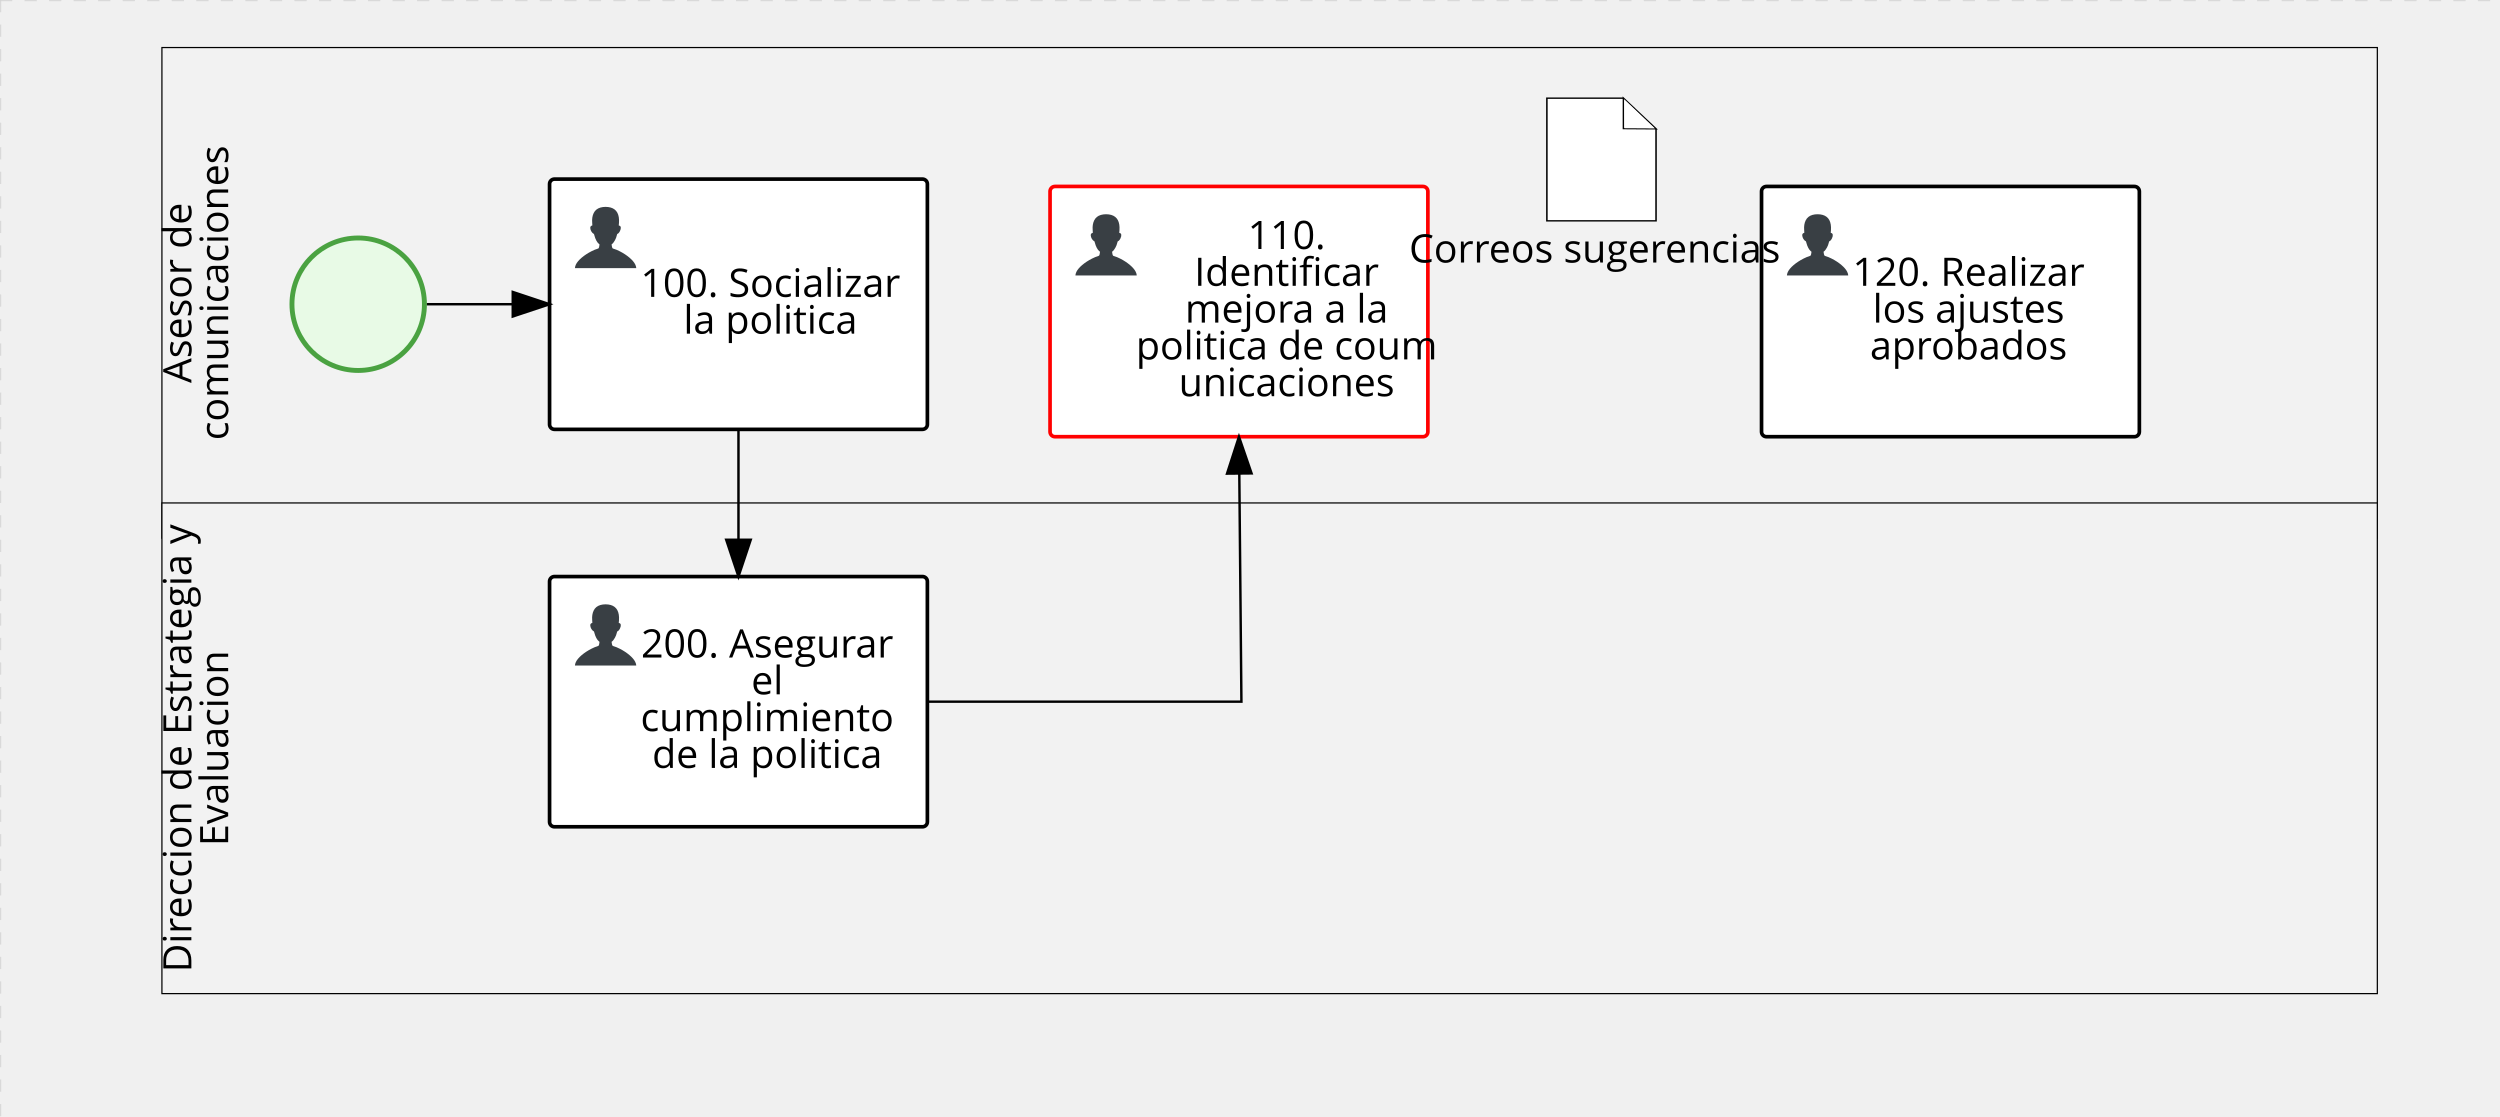
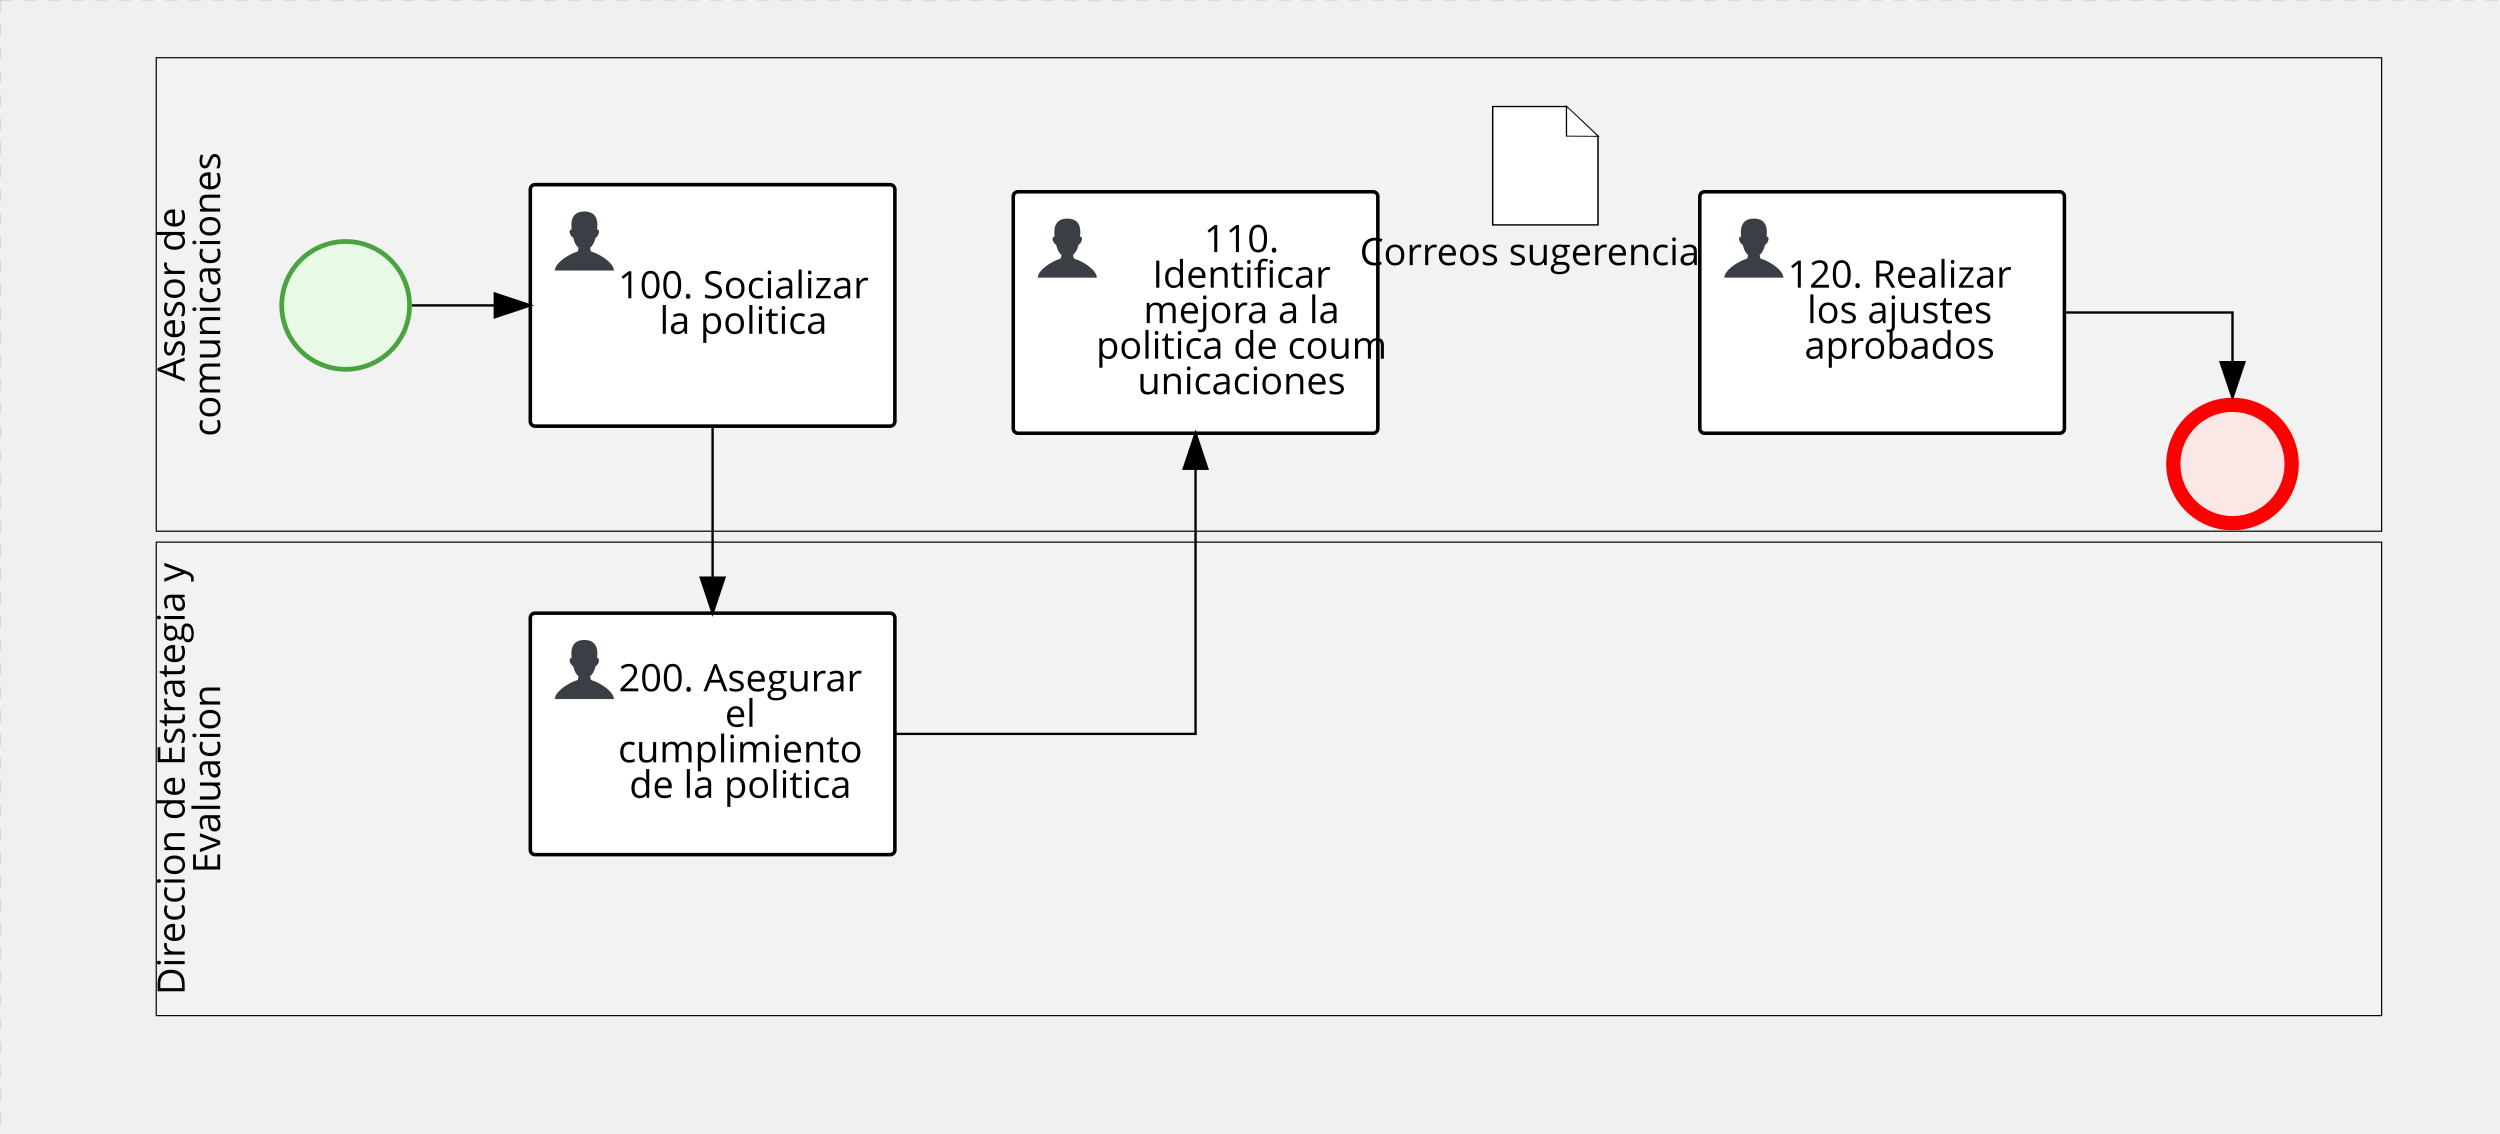
- <svg xmlns="http://www.w3.org/2000/svg" version="1.1" width="1019" height="455" viewBox="0 0 1019 455">
+ <svg xmlns="http://www.w3.org/2000/svg" version="1.1" width="1056" height="479" viewBox="0 0 1056 479">
  <defs />
  <g transform="matrix(1,0,0,1,0,0)">
    <g>
      <g>
        <g>
          <path fill="none" stroke="#d3d3d3" paint-order="fill stroke markers" d=" M 0 0 L 1200 0" stroke-miterlimit="10" stroke-opacity="0.8" stroke-dasharray="5" />
        </g>
        <g>
          <path fill="none" stroke="#d3d3d3" paint-order="fill stroke markers" d=" M 0 0 L 0 800" stroke-miterlimit="10" stroke-opacity="0.8" stroke-dasharray="5" />
        </g>
      </g>
-       <g id="_683E4396-24D7-4638-881C-E2183E5F51CE" bpmn2nodeid="_683E4396-24D7-4638-881C-E2183E5F51CE" transform="matrix(1,0,0,1,66,19.3793)">
+       <g id="_683E4396-24D7-4638-881C-E2183E5F51CE" bpmn2nodeid="_683E4396-24D7-4638-881C-E2183E5F51CE" transform="matrix(1,0,0,1,66,24.3793)">
        <g>
          <path fill="none" stroke="none" />
        </g>
        <g transform="matrix(1,0,0,1,0,0)">
-           <path fill="#f2f2f2" stroke="none" id="_683E4396-24D7-4638-881C-E2183E5F51CE?shapeType=BACKGROUND" paint-order="stroke fill markers" d=" M 0 0 L 903 0 L 903 200 L 0 200 L 0 0 Z Z" />
-         </g>
-         <g transform="matrix(1,0,0,1,0,0)">
-           <path fill="none" stroke="rgb(0,0,0)" id="_683E4396-24D7-4638-881C-E2183E5F51CE?shapeType=BORDER&amp;renderType=STROKE" paint-order="fill stroke markers" d=" M 0 0 L 903 0 L 903 200 L 0 200 L 0 0 Z Z" stroke-miterlimit="10" stroke-width="0.5" stroke-dasharray="" />
+           <path fill="#f2f2f2" stroke="none" id="_683E4396-24D7-4638-881C-E2183E5F51CE?shapeType=BACKGROUND" paint-order="stroke fill markers" d=" M 0 0 L 940 0 L 940 200 L 0 200 L 0 0 Z Z" />
+         </g>
+         <g transform="matrix(1,0,0,1,0,0)">
+           <path fill="none" stroke="rgb(0,0,0)" id="_683E4396-24D7-4638-881C-E2183E5F51CE?shapeType=BORDER&amp;renderType=STROKE" paint-order="fill stroke markers" d=" M 0 0 L 940 0 L 940 200 L 0 200 L 0 0 Z Z" stroke-miterlimit="10" stroke-width="0.5" stroke-dasharray="" />
        </g>
        <g transform="matrix(-1.8369701987210297e-16,-1,1,-1.8369701987210297e-16,0,160.0625)">
          <text fill="#000000" stroke="none" font-family="Open Sans" font-size="12pt" font-style="normal" font-weight="normal" text-decoration="normal" x="60.062" y="12" text-anchor="middle" dominant-baseline="alphabetic">     Asesor de      </text>
          <text fill="#000000" stroke="none" font-family="Open Sans" font-size="12pt" font-style="normal" font-weight="normal" text-decoration="normal" x="60.062" y="27" text-anchor="middle" dominant-baseline="alphabetic">comunicaciones</text>
        </g>
        <g id="_9BCE6AD8-8F45-4A36-9950-3890EF6B08EC" bpmn2nodeid="_9BCE6AD8-8F45-4A36-9950-3890EF6B08EC" transform="matrix(1,0,0,1,52,76.6207)">
          <g>
            <path fill="none" stroke="none" />
          </g>
          <g transform="matrix(0.125,0,0,0.125,0,0)">
            <g transform="matrix(1,0,0,1,0,0)">
              <path fill="#e8fae6" stroke="none" id="_9BCE6AD8-8F45-4A36-9950-3890EF6B08EC?shapeType=BACKGROUND" paint-order="stroke fill markers" d=" M 0 0 M 444 224 C 444 263.9 434.2 300.8 414.4 334.5 C 394.7 368.2 368 394.9 334.4 414.5 C 300.8 434.1 263.9 444 224 444 C 184.1 444 147.2 434.2 113.5 414.4 C 79.8 394.7 53.1 368 33.5 334.4 C 13.9 300.8 4 263.9 4 224 C 4 184.1 13.8 147.2 33.6 113.5 C 53.4 79.8 80.1 53.1 113.6 33.5 C 147.1 13.9 184.1 4 224 4 C 263.9 4 300.8 13.8 334.5 33.6 C 368.2 53.4 394.9 80.1 414.5 113.6 C 434.1 147.1 444 184.1 444 224 Z" />
            </g>
            <g>
              <g transform="matrix(1,0,0,1,0,0)">
                <g transform="matrix(1,0,0,1,0,0)">
                  <path fill="rgb(74,162,65)" stroke="none" id="_9BCE6AD8-8F45-4A36-9950-3890EF6B08EC?shapeType=BORDER&amp;renderType=FILL" paint-order="stroke fill markers" d=" M 0 0 M 224 0 C 100.3 0 0 100.3 0 224 C 0 347.7 100.3 448 224 448 C 347.7 448 448 347.7 448 224 C 448 100.3 347.7 0 224 0 Z M 0 0 M 224 432 C 109.1 432 16 338.9 16 224 C 16 109.1 109.1 16 224 16 C 338.9 16 432 109.1 432 224 C 432 338.9 338.9 432 224 432 Z" />
                </g>
              </g>
            </g>
          </g>
          <g transform="matrix(1,0,0,1,28,61)" />
        </g>
        <g id="_7D7F32C1-9C47-42F1-9FDC-F3C386D269F0" bpmn2nodeid="_7D7F32C1-9C47-42F1-9FDC-F3C386D269F0" transform="matrix(1,0,0,1,158,53.6207)">
          <g>
            <path fill="none" stroke="none" />
          </g>
          <g transform="matrix(1,0,0,1,0,0)">
            <path fill="#ffffff" stroke="none" id="_7D7F32C1-9C47-42F1-9FDC-F3C386D269F0?shapeType=BACKGROUND" paint-order="stroke fill markers" d=" M 2 0 L 152 0 L 152 0 A 2 2 0 0 1 154 2 L 154 100 L 154 100 A 2 2 0 0 1 152 102 L 2 102 L 2 102 A 2 2 0 0 1 0 100 L 0 2 L 0 2 A 2 2 0 0 1 2 0 Z" />
          </g>
          <g transform="matrix(1,0,0,1,0,0)">
            <path fill="none" stroke="rgb(0,0,0)" id="_7D7F32C1-9C47-42F1-9FDC-F3C386D269F0?shapeType=BORDER&amp;renderType=STROKE" paint-order="fill stroke markers" d=" M 2 0 L 152 0 L 152 0 A 2 2 0 0 1 154 2 L 154 100 L 154 100 A 2 2 0 0 1 152 102 L 2 102 L 2 102 A 2 2 0 0 1 0 100 L 0 2 L 0 2 A 2 2 0 0 1 2 0 Z" stroke-miterlimit="10" stroke-width="1.5" stroke-dasharray="" />
          </g>
          <g>
            <g transform="matrix(0.06,0,0,0.06,9.4,9.4)">
              <g transform="matrix(1,0,0,1,0,0)">
                <path fill="#393f44" stroke="none" id="_7D7F32C1-9C47-42F1-9FDC-F3C386D269F0_task__RvU5__iZSm" paint-order="stroke fill markers" d=" M 0 0 M 16 445.21 C 16 440.869 18.784 431.129 22.001 424.217 C 35.768 394.64 77.283 359.28 129 333.084 C 144.516 325.224 157.347 319.964 167.807 317.174 C 171.932 316.074 175.729 314.414 176.525 313.363 C 178.894 310.234 180.914 302.908 181.727 294.5 L 182.5 286.5 L 178.507 283.455 C 166.303 274.146 154.284 251.678 148.04 226.5 C 145.611 216.707 145.056 215.462 142.984 215.158 C 141.703 214.97 138.083 212.243 134.939 209.099 C 123.233 197.393 116.891 177.376 121.44 166.49 C 123.002 162.751 128.155 159.01 131.75 159.004 C 134.448 159 134.471 158.603 132.914 138.788 C 130.927 113.496 134.279 92.265 143.132 74.076 C 152.232 55.38 167.569 42.882 189.049 36.66 C 210.203 30.532 237.797 30.532 258.951 36.66 C 300.042 48.563 318.958 83.806 314.955 141 C 314.32 150.075 313.624 157.788 313.409 158.14 C 313.194 158.493 314.575 159.073 316.479 159.43 C 328.929 161.766 330.986 177.018 321.496 196.621 C 316.903 206.109 309.357 214.508 304.817 215.185 C 303.023 215.453 302.293 217.146 299.943 226.5 C 296.659 239.567 294.474 245.305 287.948 257.995 C 282.491 268.606 273.035 281.109 268.108 284.229 L 264.871 286.278 L 265.518 292.889 C 266.345 301.33 268.639 309.871 270.877 312.837 C 272.067 314.415 275.002 315.79 280.063 317.139 C 291.069 320.075 303.617 325.274 321 334.102 C 369.815 358.891 410.848 393.758 425.032 422.5 C 429.07 430.682 432 440.232 432 445.21 L 432 448 L 224 448 L 16 448 L 16 445.21 Z" />
              </g>
            </g>
          </g>
          <g transform="matrix(1,0,0,1,4.04,13.68)">
            <g transform="matrix(0.04,0,0,0.04,63.36,69.12)">
              <g transform="matrix(1,0,0,1,0,0)">
                <path fill="none" stroke="none" />
              </g>
              <g transform="matrix(1,0,0,1,0,0)">
                <path fill="none" stroke="none" />
              </g>
            </g>
          </g>
          <g transform="matrix(1,0,0,1,35,36)">
            <text fill="#000000" stroke="none" font-family="Open Sans" font-size="12pt" font-style="normal" font-weight="normal" text-decoration="normal" x="55.016" y="12" text-anchor="middle" dominant-baseline="alphabetic">100. Socializar </text>
            <text fill="#000000" stroke="none" font-family="Open Sans" font-size="12pt" font-style="normal" font-weight="normal" text-decoration="normal" x="55.016" y="27" text-anchor="middle" dominant-baseline="alphabetic">    la politica     </text>
          </g>
        </g>
        <g id="_BBF194CB-5DEC-4867-922F-7F6BB99A938A" bpmn2nodeid="_BBF194CB-5DEC-4867-922F-7F6BB99A938A" transform="matrix(1,0,0,1,362,56.6207)">
          <g>
            <path fill="none" stroke="none" />
          </g>
          <g transform="matrix(1,0,0,1,0,0)">
            <path fill="#ffffff" stroke="none" id="_BBF194CB-5DEC-4867-922F-7F6BB99A938A?shapeType=BACKGROUND" paint-order="stroke fill markers" d=" M 2 0 L 152 0 L 152 0 A 2 2 0 0 1 154 2 L 154 100 L 154 100 A 2 2 0 0 1 152 102 L 2 102 L 2 102 A 2 2 0 0 1 0 100 L 0 2 L 0 2 A 2 2 0 0 1 2 0 Z" />
          </g>
          <g transform="matrix(1,0,0,1,0,0)">
-             <path fill="none" stroke="rgb(255,0,0)" id="_BBF194CB-5DEC-4867-922F-7F6BB99A938A?shapeType=BORDER&amp;renderType=STROKE" paint-order="fill stroke markers" d=" M 2 0 L 152 0 L 152 0 A 2 2 0 0 1 154 2 L 154 100 L 154 100 A 2 2 0 0 1 152 102 L 2 102 L 2 102 A 2 2 0 0 1 0 100 L 0 2 L 0 2 A 2 2 0 0 1 2 0 Z" stroke-miterlimit="10" stroke-width="1.5" stroke-dasharray="" />
+             <path fill="none" stroke="rgb(0,0,0)" id="_BBF194CB-5DEC-4867-922F-7F6BB99A938A?shapeType=BORDER&amp;renderType=STROKE" paint-order="fill stroke markers" d=" M 2 0 L 152 0 L 152 0 A 2 2 0 0 1 154 2 L 154 100 L 154 100 A 2 2 0 0 1 152 102 L 2 102 L 2 102 A 2 2 0 0 1 0 100 L 0 2 L 0 2 A 2 2 0 0 1 2 0 Z" stroke-miterlimit="10" stroke-width="1.5" stroke-dasharray="" />
          </g>
          <g>
            <g transform="matrix(0.06,0,0,0.06,9.4,9.4)">
              <g transform="matrix(1,0,0,1,0,0)">
                <path fill="#393f44" stroke="none" id="_BBF194CB-5DEC-4867-922F-7F6BB99A938A_task__RvU5__iZSm" paint-order="stroke fill markers" d=" M 0 0 M 16 445.21 C 16 440.869 18.784 431.129 22.001 424.217 C 35.768 394.64 77.283 359.28 129 333.084 C 144.516 325.224 157.347 319.964 167.807 317.174 C 171.932 316.074 175.729 314.414 176.525 313.363 C 178.894 310.234 180.914 302.908 181.727 294.5 L 182.5 286.5 L 178.507 283.455 C 166.303 274.146 154.284 251.678 148.04 226.5 C 145.611 216.707 145.056 215.462 142.984 215.158 C 141.703 214.97 138.083 212.243 134.939 209.099 C 123.233 197.393 116.891 177.376 121.44 166.49 C 123.002 162.751 128.155 159.01 131.75 159.004 C 134.448 159 134.471 158.603 132.914 138.788 C 130.927 113.496 134.279 92.265 143.132 74.076 C 152.232 55.38 167.569 42.882 189.049 36.66 C 210.203 30.532 237.797 30.532 258.951 36.66 C 300.042 48.563 318.958 83.806 314.955 141 C 314.32 150.075 313.624 157.788 313.409 158.14 C 313.194 158.493 314.575 159.073 316.479 159.43 C 328.929 161.766 330.986 177.018 321.496 196.621 C 316.903 206.109 309.357 214.508 304.817 215.185 C 303.023 215.453 302.293 217.146 299.943 226.5 C 296.659 239.567 294.474 245.305 287.948 257.995 C 282.491 268.606 273.035 281.109 268.108 284.229 L 264.871 286.278 L 265.518 292.889 C 266.345 301.33 268.639 309.871 270.877 312.837 C 272.067 314.415 275.002 315.79 280.063 317.139 C 291.069 320.075 303.617 325.274 321 334.102 C 369.815 358.891 410.848 393.758 425.032 422.5 C 429.07 430.682 432 440.232 432 445.21 L 432 448 L 224 448 L 16 448 L 16 445.21 Z" />
              </g>
            </g>
          </g>
          <g transform="matrix(1,0,0,1,4.04,13.68)">
            <g transform="matrix(0.04,0,0,0.04,63.36,69.12)">
              <g transform="matrix(1,0,0,1,0,0)">
                <path fill="none" stroke="none" />
              </g>
              <g transform="matrix(1,0,0,1,0,0)">
                <path fill="none" stroke="none" />
              </g>
            </g>
          </g>
          <g transform="matrix(1,0,0,1,35,13.5)">
            <text fill="#000000" stroke="none" font-family="Open Sans" font-size="12pt" font-style="normal" font-weight="normal" text-decoration="normal" x="61.426" y="12" text-anchor="middle" dominant-baseline="alphabetic">          110.            </text>
            <text fill="#000000" stroke="none" font-family="Open Sans" font-size="12pt" font-style="normal" font-weight="normal" text-decoration="normal" x="61.426" y="27" text-anchor="middle" dominant-baseline="alphabetic">     Identificar      </text>
            <text fill="#000000" stroke="none" font-family="Open Sans" font-size="12pt" font-style="normal" font-weight="normal" text-decoration="normal" x="61.426" y="42" text-anchor="middle" dominant-baseline="alphabetic">    mejora a la      </text>
            <text fill="#000000" stroke="none" font-family="Open Sans" font-size="12pt" font-style="normal" font-weight="normal" text-decoration="normal" x="61.426" y="57" text-anchor="middle" dominant-baseline="alphabetic">politica de coum</text>
            <text fill="#000000" stroke="none" font-family="Open Sans" font-size="12pt" font-style="normal" font-weight="normal" text-decoration="normal" x="61.426" y="72" text-anchor="middle" dominant-baseline="alphabetic">    unicaciones    </text>
          </g>
        </g>
+         <g id="_64CD727A-D03E-4E92-826F-889B03A87023" bpmn2nodeid="_64CD727A-D03E-4E92-826F-889B03A87023" transform="matrix(1,0,0,1,559,20.6207)">
+           <g>
+             <path fill="none" stroke="none" />
+           </g>
+           <g transform="matrix(0.09070081,0,0,0.08169935,0,0)">
+             <g transform="matrix(1,0,0,1,0,0)">
+               <path fill="rgb(255,255,255)" stroke="rgb(0,0,0)" id="_64CD727A-D03E-4E92-826F-889B03A87023?shapeType=BORDER&amp;renderType=STROKE" paint-order="fill stroke markers" d=" M 0 0 M 404.814 0 L 60.736 0 L 60.736 612 L 551.263 612 L 551.263 153 Z M 0 0 M 404.814 0 L 551.263 153 L 404.788 151.859 Z" stroke-miterlimit="10" stroke-width="7" stroke-dasharray="0" />
+             </g>
+             <g transform="matrix(1,0,0,1,0,0)">
+               <path fill="#ffffff" stroke="none" id="_64CD727A-D03E-4E92-826F-889B03A87023_dataObject__pwOi" paint-order="stroke fill markers" d=" M 0 0 M 407.78 5.025 L 408.622 150.153 L 545.916 151 Z" />
+             </g>
+           </g>
+           <g transform="matrix(1,0,0,1,-50.66406,55)">
+             <text fill="#000000" stroke="none" font-family="Open Sans" font-size="12pt" font-style="normal" font-weight="normal" text-decoration="normal" x="75.664" y="12" text-anchor="middle" dominant-baseline="alphabetic">Correos sugerencias</text>
+           </g>
+         </g>
        <g id="_716ACD6B-4B34-4F81-AA9F-79049DC80C13" bpmn2nodeid="_716ACD6B-4B34-4F81-AA9F-79049DC80C13" transform="matrix(1,0,0,1,652,56.6207)">
          <g>
            <path fill="none" stroke="none" />
          </g>
          <g transform="matrix(1,0,0,1,0,0)">
            <path fill="#ffffff" stroke="none" id="_716ACD6B-4B34-4F81-AA9F-79049DC80C13?shapeType=BACKGROUND" paint-order="stroke fill markers" d=" M 2 0 L 152 0 L 152 0 A 2 2 0 0 1 154 2 L 154 100 L 154 100 A 2 2 0 0 1 152 102 L 2 102 L 2 102 A 2 2 0 0 1 0 100 L 0 2 L 0 2 A 2 2 0 0 1 2 0 Z" />
          </g>
          <g transform="matrix(1,0,0,1,0,0)">
            <path fill="none" stroke="rgb(0,0,0)" id="_716ACD6B-4B34-4F81-AA9F-79049DC80C13?shapeType=BORDER&amp;renderType=STROKE" paint-order="fill stroke markers" d=" M 2 0 L 152 0 L 152 0 A 2 2 0 0 1 154 2 L 154 100 L 154 100 A 2 2 0 0 1 152 102 L 2 102 L 2 102 A 2 2 0 0 1 0 100 L 0 2 L 0 2 A 2 2 0 0 1 2 0 Z" stroke-miterlimit="10" stroke-width="1.5" stroke-dasharray="" />
          </g>
          <g>
            <g transform="matrix(0.06,0,0,0.06,9.4,9.4)">
              <g transform="matrix(1,0,0,1,0,0)">
                <path fill="#393f44" stroke="none" id="_716ACD6B-4B34-4F81-AA9F-79049DC80C13_task__RvU5__iZSm" paint-order="stroke fill markers" d=" M 0 0 M 16 445.21 C 16 440.869 18.784 431.129 22.001 424.217 C 35.768 394.64 77.283 359.28 129 333.084 C 144.516 325.224 157.347 319.964 167.807 317.174 C 171.932 316.074 175.729 314.414 176.525 313.363 C 178.894 310.234 180.914 302.908 181.727 294.5 L 182.5 286.5 L 178.507 283.455 C 166.303 274.146 154.284 251.678 148.04 226.5 C 145.611 216.707 145.056 215.462 142.984 215.158 C 141.703 214.97 138.083 212.243 134.939 209.099 C 123.233 197.393 116.891 177.376 121.44 166.49 C 123.002 162.751 128.155 159.01 131.75 159.004 C 134.448 159 134.471 158.603 132.914 138.788 C 130.927 113.496 134.279 92.265 143.132 74.076 C 152.232 55.38 167.569 42.882 189.049 36.66 C 210.203 30.532 237.797 30.532 258.951 36.66 C 300.042 48.563 318.958 83.806 314.955 141 C 314.32 150.075 313.624 157.788 313.409 158.14 C 313.194 158.493 314.575 159.073 316.479 159.43 C 328.929 161.766 330.986 177.018 321.496 196.621 C 316.903 206.109 309.357 214.508 304.817 215.185 C 303.023 215.453 302.293 217.146 299.943 226.5 C 296.659 239.567 294.474 245.305 287.948 257.995 C 282.491 268.606 273.035 281.109 268.108 284.229 L 264.871 286.278 L 265.518 292.889 C 266.345 301.33 268.639 309.871 270.877 312.837 C 272.067 314.415 275.002 315.79 280.063 317.139 C 291.069 320.075 303.617 325.274 321 334.102 C 369.815 358.891 410.848 393.758 425.032 422.5 C 429.07 430.682 432 440.232 432 445.21 L 432 448 L 224 448 L 16 448 L 16 445.21 Z" />
              </g>
            </g>
          </g>
          <g transform="matrix(1,0,0,1,4.04,13.68)">
            <g transform="matrix(0.04,0,0,0.04,63.36,69.12)">
              <g transform="matrix(1,0,0,1,0,0)">
                <path fill="none" stroke="none" />
              </g>
              <g transform="matrix(1,0,0,1,0,0)">
                <path fill="none" stroke="none" />
              </g>
            </g>
          </g>
          <g transform="matrix(1,0,0,1,35,28.5)">
            <text fill="#000000" stroke="none" font-family="Open Sans" font-size="12pt" font-style="normal" font-weight="normal" text-decoration="normal" x="49.395" y="12" text-anchor="middle" dominant-baseline="alphabetic">120. Realizar </text>
            <text fill="#000000" stroke="none" font-family="Open Sans" font-size="12pt" font-style="normal" font-weight="normal" text-decoration="normal" x="49.395" y="27" text-anchor="middle" dominant-baseline="alphabetic">  los ajustes   </text>
            <text fill="#000000" stroke="none" font-family="Open Sans" font-size="12pt" font-style="normal" font-weight="normal" text-decoration="normal" x="49.395" y="42" text-anchor="middle" dominant-baseline="alphabetic">  aprobados  </text>
          </g>
        </g>
-         <g id="_64CD727A-D03E-4E92-826F-889B03A87023" bpmn2nodeid="_64CD727A-D03E-4E92-826F-889B03A87023" transform="matrix(1,0,0,1,559,20.6207)">
-           <g>
-             <path fill="none" stroke="none" />
-           </g>
-           <g transform="matrix(0.09070081,0,0,0.08169935,0,0)">
-             <g transform="matrix(1,0,0,1,0,0)">
-               <path fill="rgb(255,255,255)" stroke="rgb(0,0,0)" id="_64CD727A-D03E-4E92-826F-889B03A87023?shapeType=BORDER&amp;renderType=STROKE" paint-order="fill stroke markers" d=" M 0 0 M 404.814 0 L 60.736 0 L 60.736 612 L 551.263 612 L 551.263 153 Z M 0 0 M 404.814 0 L 551.263 153 L 404.788 151.859 Z" stroke-miterlimit="10" stroke-width="7" stroke-dasharray="0" />
-             </g>
-             <g transform="matrix(1,0,0,1,0,0)">
-               <path fill="#ffffff" stroke="none" id="_64CD727A-D03E-4E92-826F-889B03A87023_dataObject__pwOi" paint-order="stroke fill markers" d=" M 0 0 M 407.78 5.025 L 408.622 150.153 L 545.916 151 Z" />
-             </g>
-           </g>
-           <g transform="matrix(1,0,0,1,-50.66406,55)">
-             <text fill="#000000" stroke="none" font-family="Open Sans" font-size="12pt" font-style="normal" font-weight="normal" text-decoration="normal" x="75.664" y="12" text-anchor="middle" dominant-baseline="alphabetic">Correos sugerencias</text>
-           </g>
+         <g id="_D098BB1C-6F67-476C-869F-080389B52E2E" bpmn2nodeid="_D098BB1C-6F67-476C-869F-080389B52E2E" transform="matrix(1,0,0,1,849,143.6207)">
+           <g>
+             <path fill="none" stroke="none" />
+           </g>
+           <g transform="matrix(0.125,0,0,0.125,0,0)">
+             <g transform="matrix(1,0,0,1,0,0)">
+               <path fill="#fce7e7" stroke="none" id="_D098BB1C-6F67-476C-869F-080389B52E2E?shapeType=BACKGROUND" paint-order="stroke fill markers" d=" M 0 0 M 444 224 C 444 263.9 434.2 300.8 414.4 334.5 C 394.7 368.2 368 394.9 334.4 414.5 C 300.8 434.1 263.9 444 224 444 C 184.1 444 147.2 434.2 113.5 414.4 C 79.8 394.7 53.1 368 33.5 334.4 C 13.9 300.8 4 263.9 4 224 C 4 184.1 13.8 147.2 33.6 113.5 C 53.4 79.8 80.1 53.1 113.6 33.5 C 147.1 13.9 184.1 4 224 4 C 263.9 4 300.8 13.8 334.5 33.6 C 368.2 53.4 394.9 80.1 414.5 113.6 C 434.1 147.1 444 184.1 444 224 Z" />
+             </g>
+             <g>
+               <g transform="matrix(1,0,0,1,0,0)">
+                 <g transform="matrix(1,0,0,1,0,0)">
+                   <path fill="rgb(255,0,0)" stroke="none" id="_D098BB1C-6F67-476C-869F-080389B52E2E?shapeType=BORDER&amp;renderType=FILL" paint-order="stroke fill markers" d=" M 0 0 M 224 0 C 100.3 0 0 100.3 0 224 C 0 347.7 100.3 448 224 448 C 347.7 448 448 347.7 448 224 C 448 100.3 347.7 0 224 0 Z M 0 0 M 224 400 C 126.8 400 48 321.2 48 224 C 48 126.8 126.8 48 224 48 C 321.2 48 400 126.8 400 224 C 400 321.2 321.2 400 224 400 Z" />
+                 </g>
+               </g>
+             </g>
+           </g>
+           <g transform="matrix(1,0,0,1,28,61)" />
        </g>
      </g>
      <g id="_80AEDE34-9D5A-4714-9B0C-65FD503B0CC7" bpmn2nodeid="_80AEDE34-9D5A-4714-9B0C-65FD503B0CC7">
        <g>
-           <path fill="none" stroke="rgb(0,0,0)" paint-order="fill stroke markers" d=" M 174 124 L 209 124" stroke-miterlimit="10" stroke-dasharray="" />
-         </g>
-         <g transform="matrix(1,0,0,1,174,124)" />
-         <g transform="matrix(6.123233995736766e-17,1,-1,6.123233995736766e-17,224,119)">
-           <path fill="rgb(0,0,0)" stroke="rgb(0,0,0)" paint-order="fill stroke markers" d=" M 10 15 L 0 15 L 5 0 Z" stroke-miterlimit="10" stroke-dasharray="" />
-         </g>
-         <g transform="matrix(1,0,0,1,174,114)" />
-       </g>
-       <g id="_052553D7-1069-4E3E-BF4C-2C32FE40EB2A" bpmn2nodeid="_052553D7-1069-4E3E-BF4C-2C32FE40EB2A" transform="matrix(1,0,0,1,66,205)">
+           <path fill="none" stroke="rgb(0,0,0)" paint-order="fill stroke markers" d=" M 174 129 L 209 129" stroke-miterlimit="10" stroke-dasharray="" />
+         </g>
+         <g transform="matrix(1,0,0,1,174,129)" />
+         <g transform="matrix(6.123233995736766e-17,1,-1,6.123233995736766e-17,224,124)">
+           <path fill="rgb(0,0,0)" stroke="rgb(0,0,0)" paint-order="fill stroke markers" d=" M 10 15 L 0 15 L 5 0 Z" stroke-miterlimit="10" stroke-dasharray="" />
+         </g>
+         <g transform="matrix(1,0,0,1,174,119)" />
+       </g>
+       <g transform="matrix(1,0,0,1,66,24.3793)" />
+       <g transform="matrix(1,0,0,1,118,101)" />
+       <g transform="matrix(1,0,0,1,224,78)" />
+       <g transform="matrix(1,0,0,1,428,81)" />
+       <g transform="matrix(1,0,0,1,625,45)" />
+       <g transform="matrix(1,0,0,1,718,81)" />
+       <g id="_052553D7-1069-4E3E-BF4C-2C32FE40EB2A" bpmn2nodeid="_052553D7-1069-4E3E-BF4C-2C32FE40EB2A" transform="matrix(1,0,0,1,66,229)">
        <g>
          <path fill="none" stroke="none" />
        </g>
        <g transform="matrix(1,0,0,1,0,0)">
-           <path fill="#f2f2f2" stroke="none" id="_052553D7-1069-4E3E-BF4C-2C32FE40EB2A?shapeType=BACKGROUND" paint-order="stroke fill markers" d=" M 0 0 L 903 0 L 903 200 L 0 200 L 0 0 Z Z" />
-         </g>
-         <g transform="matrix(1,0,0,1,0,0)">
-           <path fill="none" stroke="rgb(0,0,0)" id="_052553D7-1069-4E3E-BF4C-2C32FE40EB2A?shapeType=BORDER&amp;renderType=STROKE" paint-order="fill stroke markers" d=" M 0 0 L 903 0 L 903 200 L 0 200 L 0 0 Z Z" stroke-miterlimit="10" stroke-width="0.5" stroke-dasharray="" />
+           <path fill="#f2f2f2" stroke="none" id="_052553D7-1069-4E3E-BF4C-2C32FE40EB2A?shapeType=BACKGROUND" paint-order="stroke fill markers" d=" M 0 0 L 940 0 L 940 200 L 0 200 L 0 0 Z Z" />
+         </g>
+         <g transform="matrix(1,0,0,1,0,0)">
+           <path fill="none" stroke="rgb(0,0,0)" id="_052553D7-1069-4E3E-BF4C-2C32FE40EB2A?shapeType=BORDER&amp;renderType=STROKE" paint-order="fill stroke markers" d=" M 0 0 L 940 0 L 940 200 L 0 200 L 0 0 Z Z" stroke-miterlimit="10" stroke-width="0.5" stroke-dasharray="" />
        </g>
        <g transform="matrix(-1.8369701987210297e-16,-1,1,-1.8369701987210297e-16,0,193.3789)">
          <text fill="#000000" stroke="none" font-family="Open Sans" font-size="12pt" font-style="normal" font-weight="normal" text-decoration="normal" x="93.379" y="12" text-anchor="middle" dominant-baseline="alphabetic">Direccion de Estrategia y </text>
          <text fill="#000000" stroke="none" font-family="Open Sans" font-size="12pt" font-style="normal" font-weight="normal" text-decoration="normal" x="93.379" y="27" text-anchor="middle" dominant-baseline="alphabetic">             Evaluacion             </text>
        </g>
        <g id="_7A4D09FB-145F-4D23-B7A2-E2E9EA3070AD" bpmn2nodeid="_7A4D09FB-145F-4D23-B7A2-E2E9EA3070AD" transform="matrix(1,0,0,1,158,30)">
          <g>
            <path fill="none" stroke="none" />
          </g>
          <g transform="matrix(1,0,0,1,0,0)">
            <path fill="#ffffff" stroke="none" id="_7A4D09FB-145F-4D23-B7A2-E2E9EA3070AD?shapeType=BACKGROUND" paint-order="stroke fill markers" d=" M 2 0 L 152 0 L 152 0 A 2 2 0 0 1 154 2 L 154 100 L 154 100 A 2 2 0 0 1 152 102 L 2 102 L 2 102 A 2 2 0 0 1 0 100 L 0 2 L 0 2 A 2 2 0 0 1 2 0 Z" />
          </g>
          <g transform="matrix(1,0,0,1,0,0)">
            <path fill="none" stroke="rgb(0,0,0)" id="_7A4D09FB-145F-4D23-B7A2-E2E9EA3070AD?shapeType=BORDER&amp;renderType=STROKE" paint-order="fill stroke markers" d=" M 2 0 L 152 0 L 152 0 A 2 2 0 0 1 154 2 L 154 100 L 154 100 A 2 2 0 0 1 152 102 L 2 102 L 2 102 A 2 2 0 0 1 0 100 L 0 2 L 0 2 A 2 2 0 0 1 2 0 Z" stroke-miterlimit="10" stroke-width="1.5" stroke-dasharray="" />
          </g>
          <g>
            <g transform="matrix(0.06,0,0,0.06,9.4,9.4)">
              <g transform="matrix(1,0,0,1,0,0)">
                <path fill="#393f44" stroke="none" id="_7A4D09FB-145F-4D23-B7A2-E2E9EA3070AD_task__RvU5__iZSm" paint-order="stroke fill markers" d=" M 0 0 M 16 445.21 C 16 440.869 18.784 431.129 22.001 424.217 C 35.768 394.64 77.283 359.28 129 333.084 C 144.516 325.224 157.347 319.964 167.807 317.174 C 171.932 316.074 175.729 314.414 176.525 313.363 C 178.894 310.234 180.914 302.908 181.727 294.5 L 182.5 286.5 L 178.507 283.455 C 166.303 274.146 154.284 251.678 148.04 226.5 C 145.611 216.707 145.056 215.462 142.984 215.158 C 141.703 214.97 138.083 212.243 134.939 209.099 C 123.233 197.393 116.891 177.376 121.44 166.49 C 123.002 162.751 128.155 159.01 131.75 159.004 C 134.448 159 134.471 158.603 132.914 138.788 C 130.927 113.496 134.279 92.265 143.132 74.076 C 152.232 55.38 167.569 42.882 189.049 36.66 C 210.203 30.532 237.797 30.532 258.951 36.66 C 300.042 48.563 318.958 83.806 314.955 141 C 314.32 150.075 313.624 157.788 313.409 158.14 C 313.194 158.493 314.575 159.073 316.479 159.43 C 328.929 161.766 330.986 177.018 321.496 196.621 C 316.903 206.109 309.357 214.508 304.817 215.185 C 303.023 215.453 302.293 217.146 299.943 226.5 C 296.659 239.567 294.474 245.305 287.948 257.995 C 282.491 268.606 273.035 281.109 268.108 284.229 L 264.871 286.278 L 265.518 292.889 C 266.345 301.33 268.639 309.871 270.877 312.837 C 272.067 314.415 275.002 315.79 280.063 317.139 C 291.069 320.075 303.617 325.274 321 334.102 C 369.815 358.891 410.848 393.758 425.032 422.5 C 429.07 430.682 432 440.232 432 445.21 L 432 448 L 224 448 L 16 448 L 16 445.21 Z" />
              </g>
            </g>
          </g>
          <g transform="matrix(1,0,0,1,4.04,13.68)">
            <g transform="matrix(0.04,0,0,0.04,63.36,69.12)">
              <g transform="matrix(1,0,0,1,0,0)">
                <path fill="none" stroke="none" />
              </g>
              <g transform="matrix(1,0,0,1,0,0)">
                <path fill="none" stroke="none" />
              </g>
            </g>
          </g>
          <g transform="matrix(1,0,0,1,35,21)">
            <text fill="#000000" stroke="none" font-family="Open Sans" font-size="12pt" font-style="normal" font-weight="normal" text-decoration="normal" x="53.707" y="12" text-anchor="middle" dominant-baseline="alphabetic">200. Asegurar </text>
            <text fill="#000000" stroke="none" font-family="Open Sans" font-size="12pt" font-style="normal" font-weight="normal" text-decoration="normal" x="53.707" y="27" text-anchor="middle" dominant-baseline="alphabetic">           el            </text>
            <text fill="#000000" stroke="none" font-family="Open Sans" font-size="12pt" font-style="normal" font-weight="normal" text-decoration="normal" x="53.707" y="42" text-anchor="middle" dominant-baseline="alphabetic">cumplimiento </text>
            <text fill="#000000" stroke="none" font-family="Open Sans" font-size="12pt" font-style="normal" font-weight="normal" text-decoration="normal" x="53.707" y="57" text-anchor="middle" dominant-baseline="alphabetic"> de la politica  </text>
          </g>
        </g>
      </g>
      <g id="_8E1C7E33-CCC3-4C6C-AD18-059E3169FE93" bpmn2nodeid="_8E1C7E33-CCC3-4C6C-AD18-059E3169FE93">
        <g>
-           <path fill="none" stroke="rgb(0,0,0)" paint-order="fill stroke markers" d=" M 301 175 L 301 220" stroke-miterlimit="10" stroke-dasharray="" />
-         </g>
-         <g transform="matrix(1,0,0,1,301,175)" />
-         <g transform="matrix(-1,1.2246467991473532e-16,-1.2246467991473532e-16,-1,306,235)">
-           <path fill="rgb(0,0,0)" stroke="rgb(0,0,0)" paint-order="fill stroke markers" d=" M 10 15 L 0 15 L 5 0 Z" stroke-miterlimit="10" stroke-dasharray="" />
-         </g>
-         <g transform="matrix(1,0,0,1,311,205)" />
+           <path fill="none" stroke="rgb(0,0,0)" paint-order="fill stroke markers" d=" M 301 180 L 301 244" stroke-miterlimit="10" stroke-dasharray="" />
+         </g>
+         <g transform="matrix(1,0,0,1,301,180)" />
+         <g transform="matrix(-1,1.2246467991473532e-16,-1.2246467991473532e-16,-1,306,259)">
+           <path fill="rgb(0,0,0)" stroke="rgb(0,0,0)" paint-order="fill stroke markers" d=" M 10 15 L 0 15 L 5 0 Z" stroke-miterlimit="10" stroke-dasharray="" />
+         </g>
+         <g transform="matrix(1,0,0,1,311,219.5)" />
      </g>
      <g id="_95C4B31B-A944-4D56-B132-67904788E197" bpmn2nodeid="_95C4B31B-A944-4D56-B132-67904788E197">
        <g>
-           <path fill="none" stroke="rgb(0,0,0)" paint-order="fill stroke markers" d=" M 378 286 L 506 286 L 505.139 192.999" stroke-miterlimit="10" stroke-dasharray="" />
-         </g>
-         <g transform="matrix(1,0,0,1,378,286)" />
-         <g transform="matrix(0.9999571,-0.009258861,0.009258861,0.9999571,500.0002,178.0463)">
-           <path fill="rgb(0,0,0)" stroke="rgb(0,0,0)" paint-order="fill stroke markers" d=" M 10 15 L 0 15 L 5 0 Z" stroke-miterlimit="10" stroke-dasharray="" />
-         </g>
-         <g transform="matrix(1,0,0,1,378,276)" />
-       </g>
-       <g transform="matrix(1,0,0,1,66,205)" />
-       <g transform="matrix(1,0,0,1,224,235)" />
-       <g transform="matrix(1,0,0,1,66,19.3793)" />
-       <g transform="matrix(1,0,0,1,118,96)" />
-       <g transform="matrix(1,0,0,1,224,73)" />
-       <g transform="matrix(1,0,0,1,428,76)" />
-       <g transform="matrix(1,0,0,1,718,76)" />
-       <g transform="matrix(1,0,0,1,625,40)" />
+           <path fill="none" stroke="rgb(0,0,0)" paint-order="fill stroke markers" d=" M 378 309.999 L 505 309.997 L 505 198" stroke-miterlimit="10" stroke-dasharray="" />
+         </g>
+         <g transform="matrix(1,0,0,1,378,309.9989)" />
+         <g transform="matrix(1,0,0,1,500,183)">
+           <path fill="rgb(0,0,0)" stroke="rgb(0,0,0)" paint-order="fill stroke markers" d=" M 10 15 L 0 15 L 5 0 Z" stroke-miterlimit="10" stroke-dasharray="" />
+         </g>
+         <g transform="matrix(1,0,0,1,378.0001,299.998)" />
+       </g>
+       <g transform="matrix(1,0,0,1,66,229)" />
+       <g transform="matrix(1,0,0,1,224,259)" />
+       <g id="_1AE8F272-DC2C-4989-B97D-0E2D83493E28" bpmn2nodeid="_1AE8F272-DC2C-4989-B97D-0E2D83493E28">
+         <g>
+           <path fill="none" stroke="rgb(0,0,0)" paint-order="fill stroke markers" d=" M 872 132 L 900 132 L 943 132 L 943 153" stroke-miterlimit="10" stroke-dasharray="" />
+         </g>
+         <g transform="matrix(1,0,0,1,872,132)" />
+         <g transform="matrix(-1,1.2246467991473532e-16,-1.2246467991473532e-16,-1,948,168)">
+           <path fill="rgb(0,0,0)" stroke="rgb(0,0,0)" paint-order="fill stroke markers" d=" M 10 15 L 0 15 L 5 0 Z" stroke-miterlimit="10" stroke-dasharray="" />
+         </g>
+         <g transform="matrix(1,0,0,1,872,122)" />
+       </g>
+       <g transform="matrix(1,0,0,1,915,168)" />
    </g>
  </g>
</svg>
